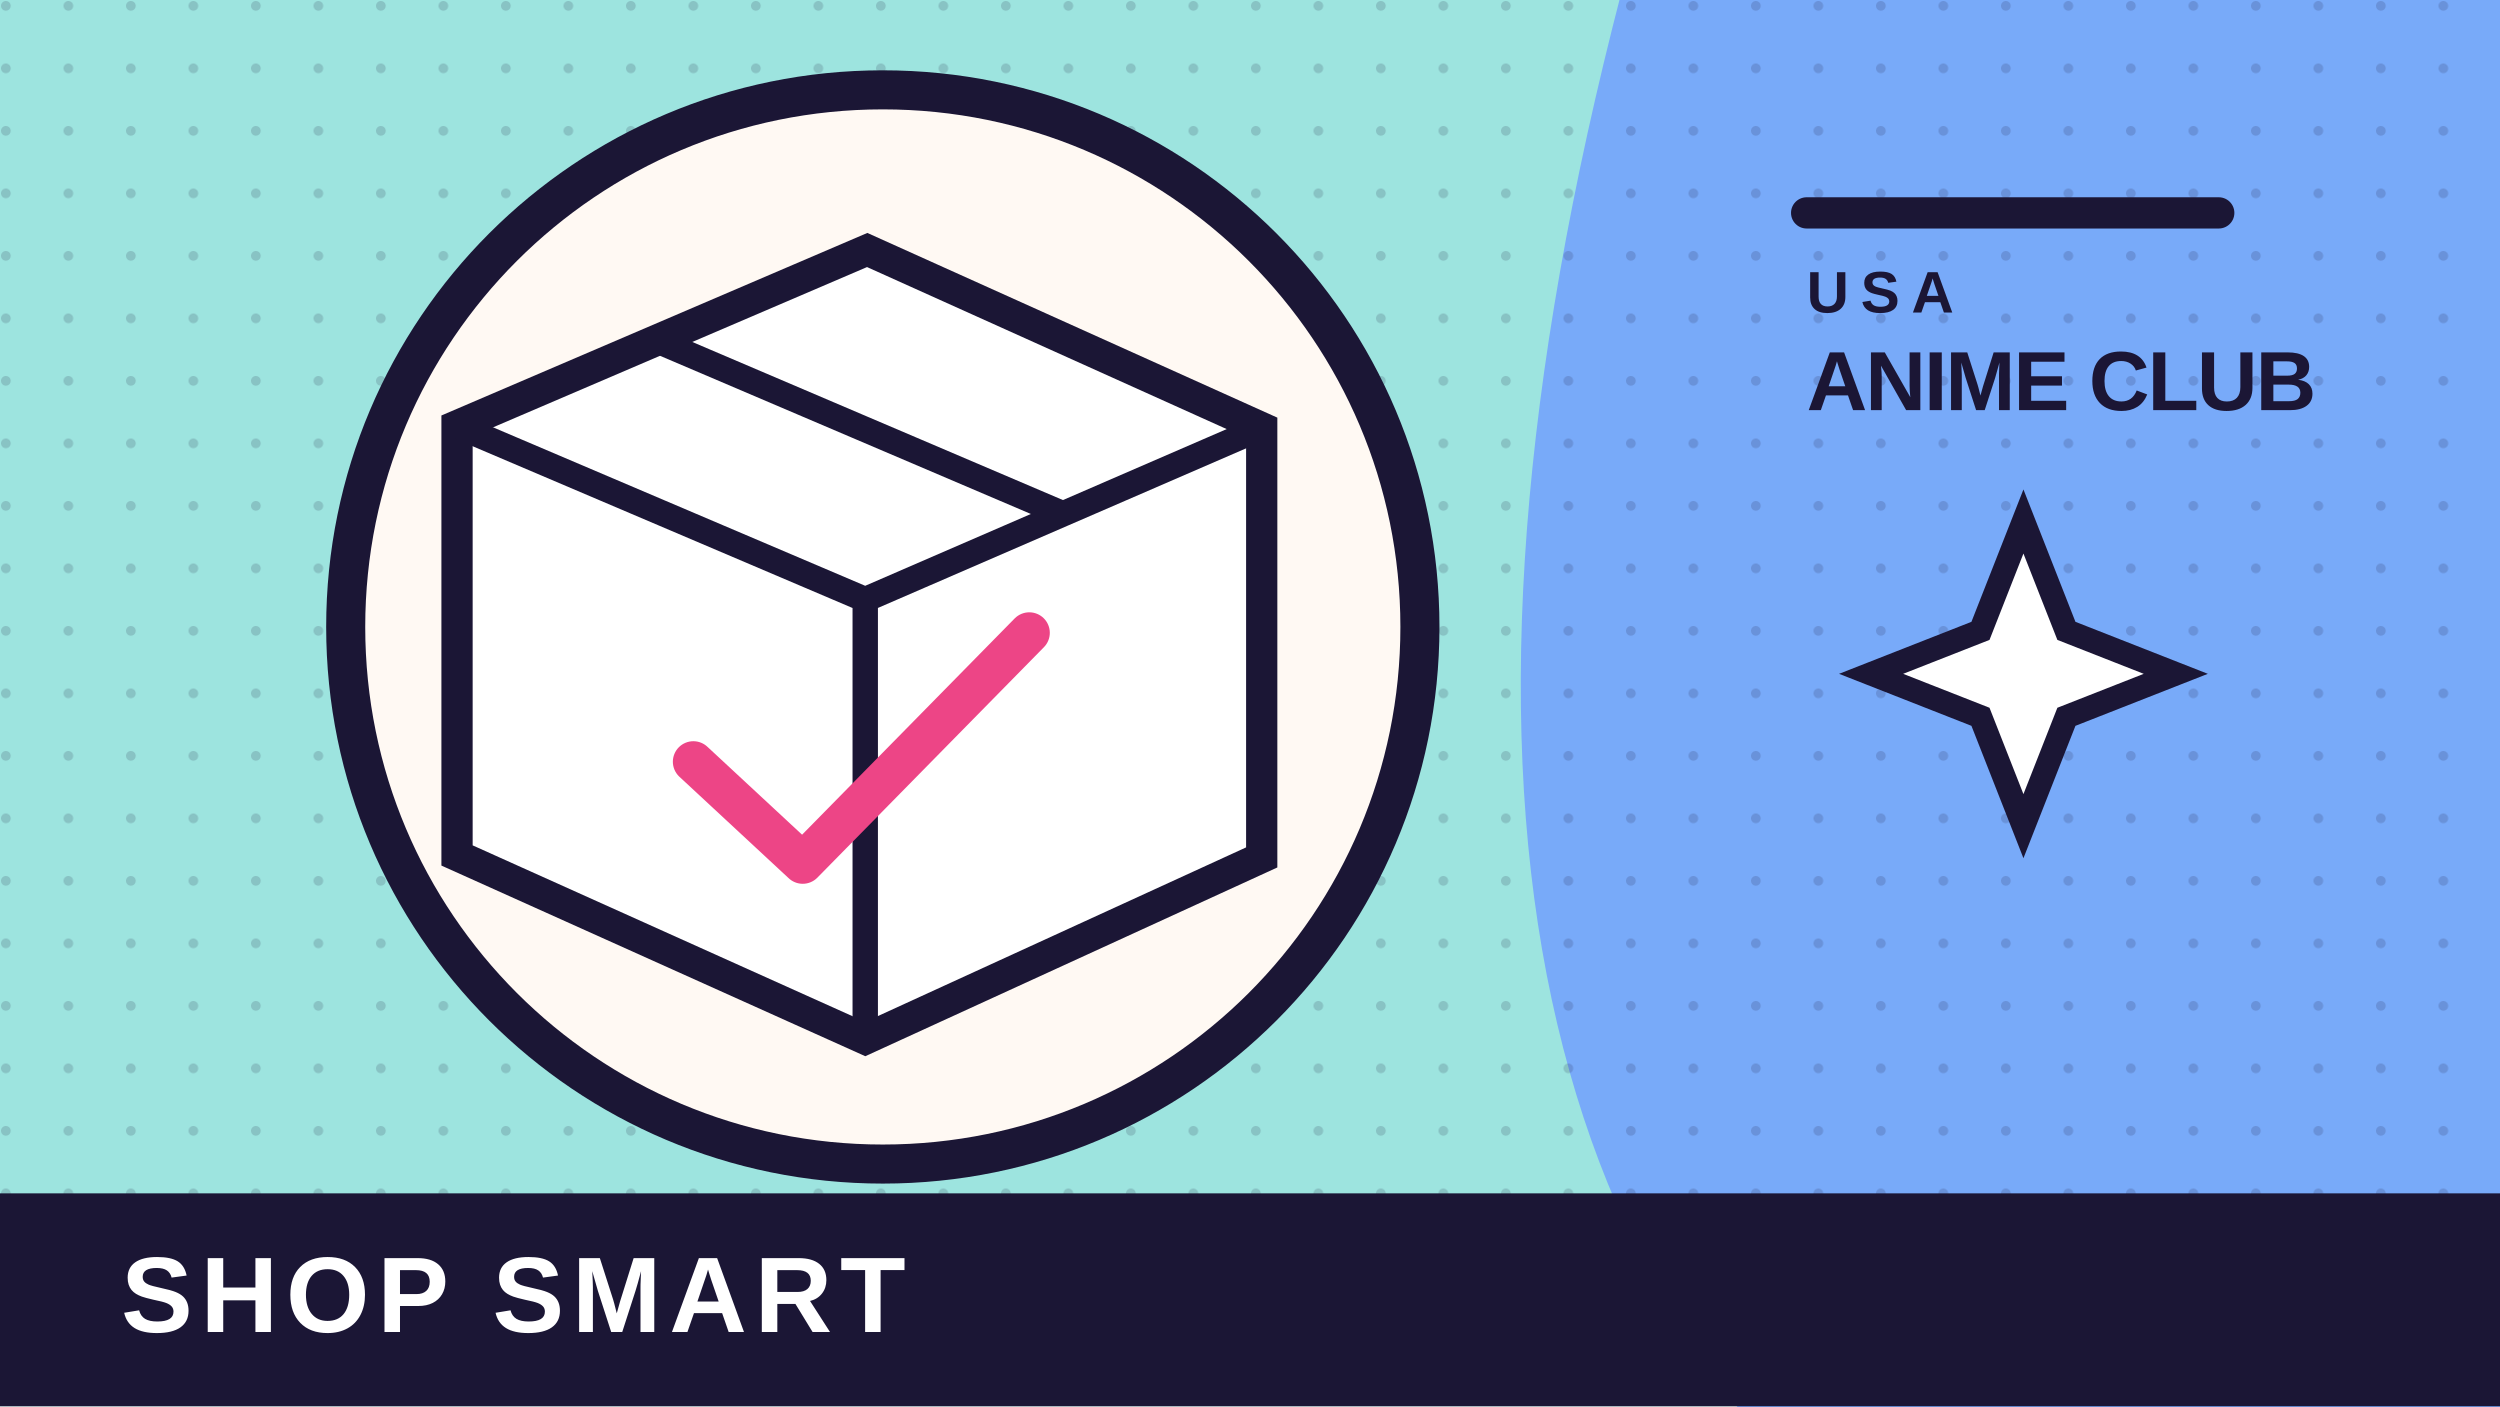
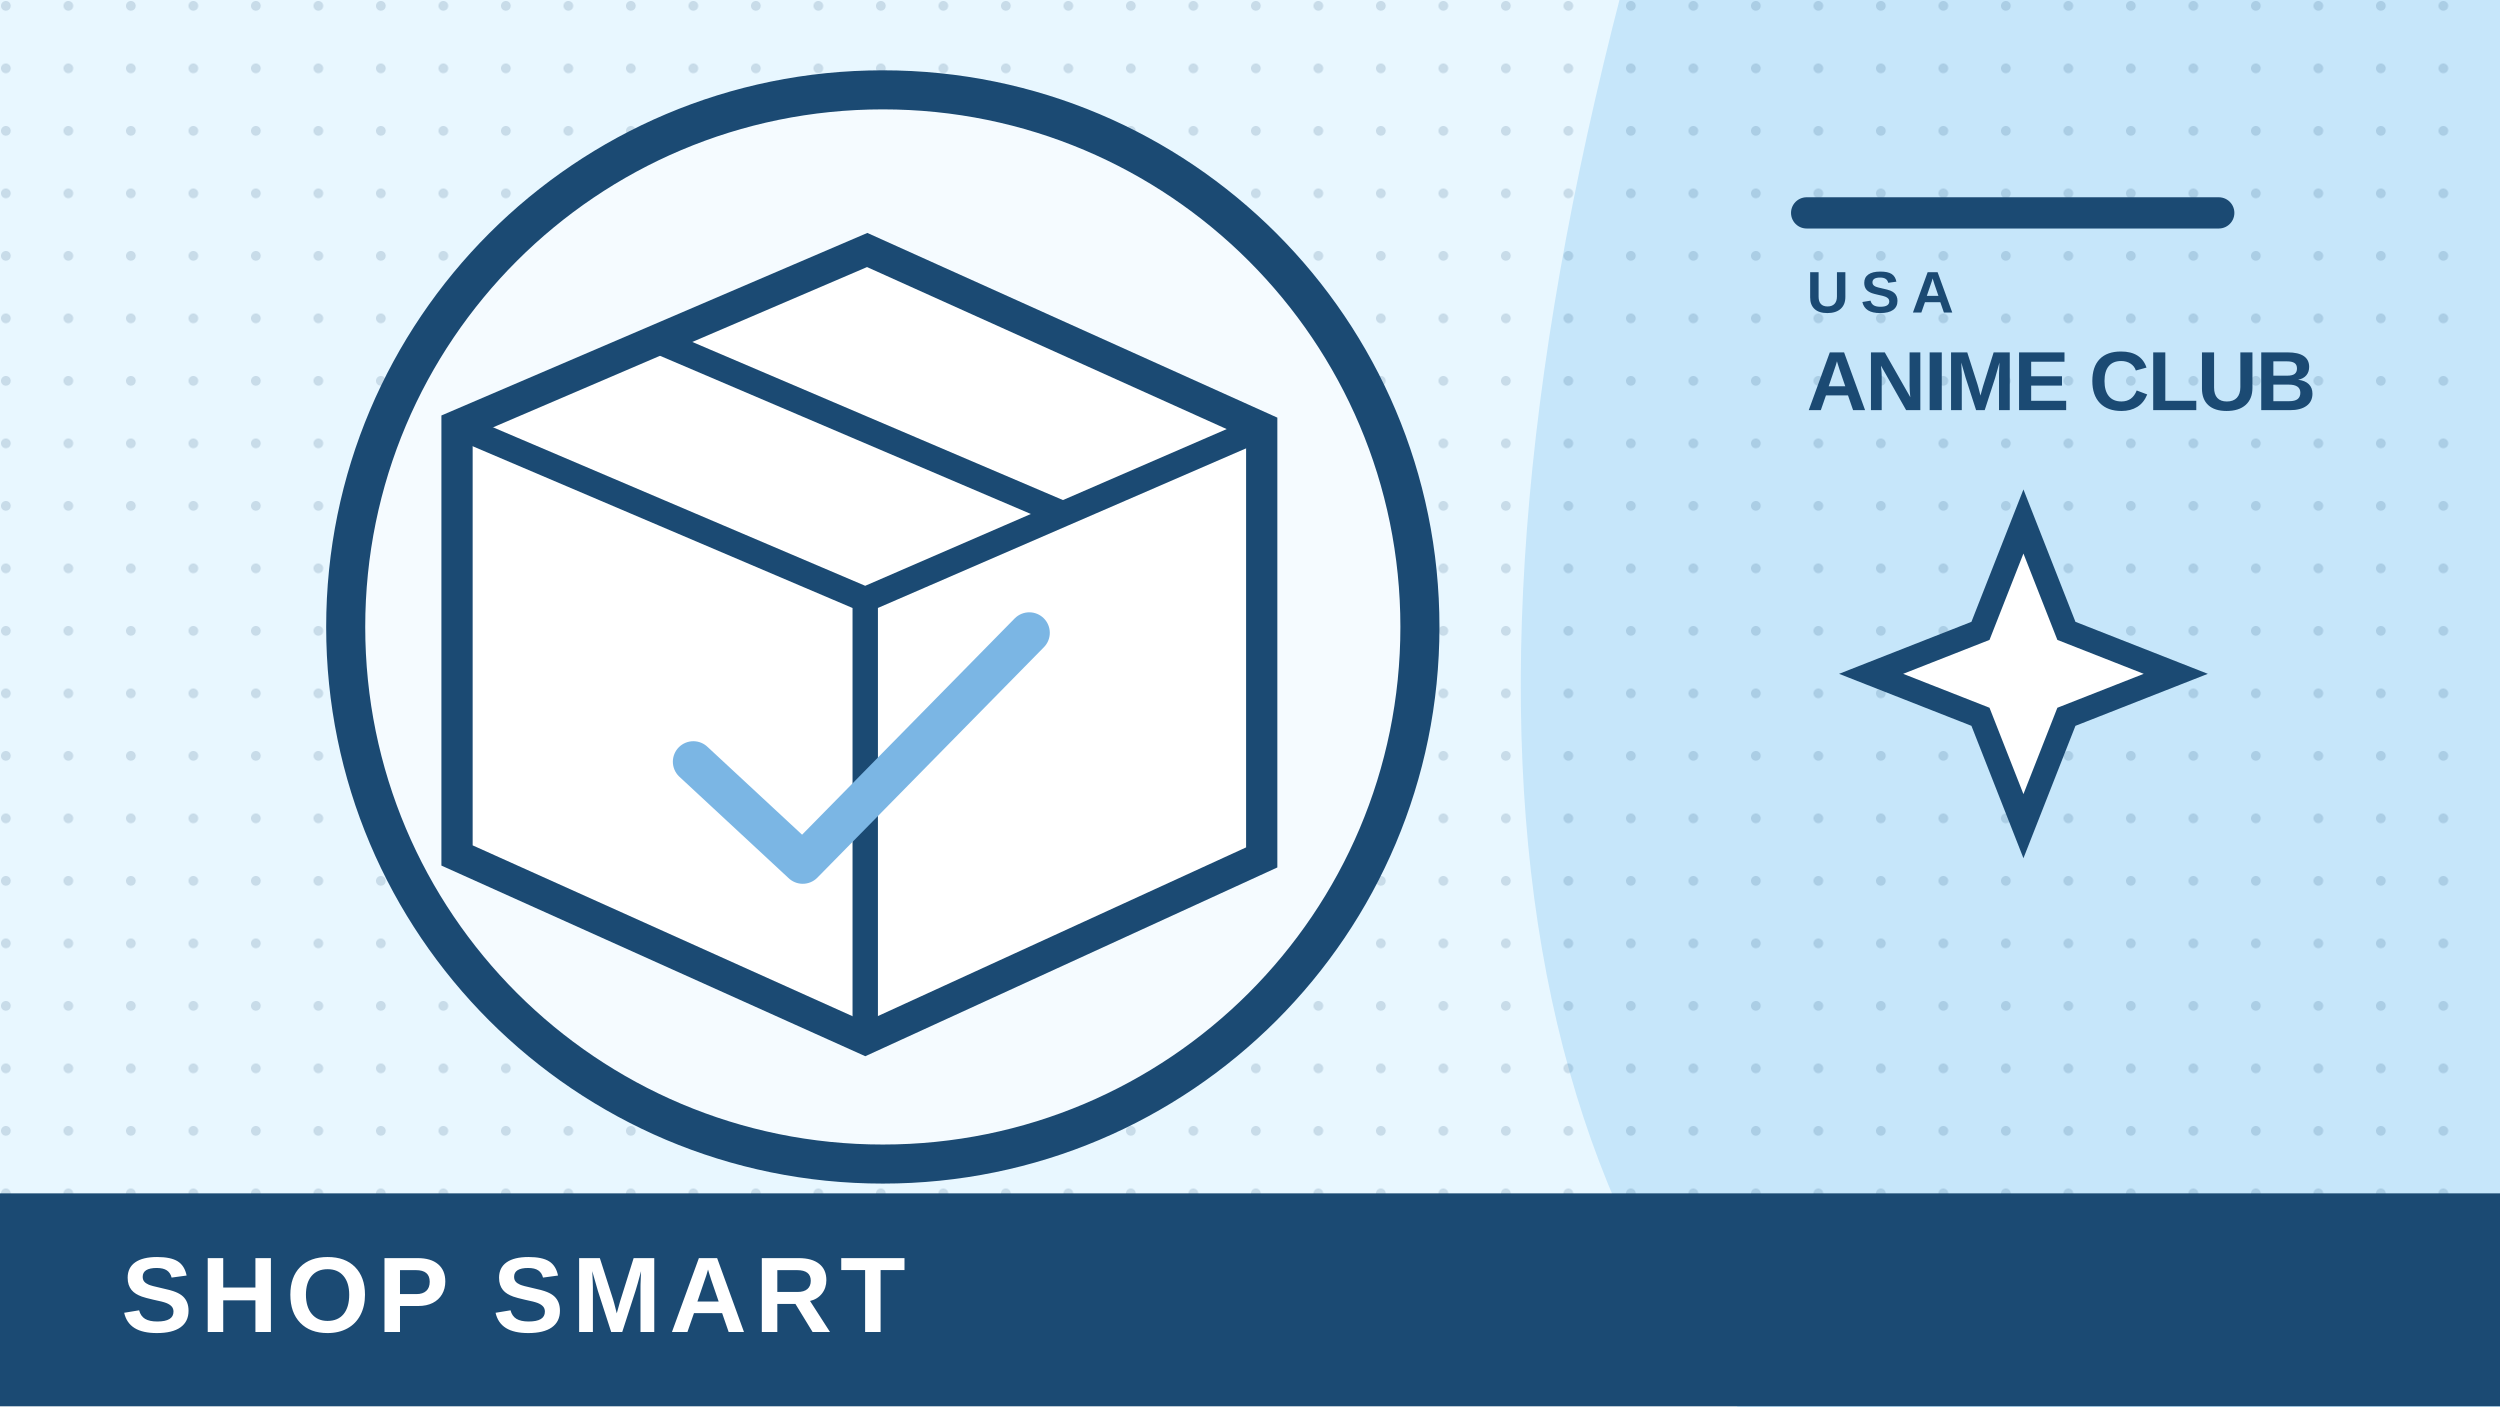
<svg xmlns="http://www.w3.org/2000/svg" viewBox="0 0 1280 720" role="img" aria-labelledby="t d">
  <defs>
    <pattern id="p" width="32" height="32" patternUnits="userSpaceOnUse">
-       <circle cx="3" cy="3" r="2.5" fill="#1b1635" opacity=".16" />
+       <circle cx="3" cy="3" r="2.5" fill="#1b4a73" opacity=".16" />
    </pattern>
  </defs>
-   <rect width="1280" height="720" fill="#9de4df" />
-   <path d="M870-140h590v900H925Q663 500 870-140Z" fill="#78aaf9" />
+   <rect width="1280" height="720" fill="#e8f7ff" />
+   <path d="M870-140h590v900H925Q663 500 870-140Z" fill="#c6e6fa" />
  <rect width="1280" height="720" fill="url(#p)" />
-   <circle cx="452" cy="321" r="275" fill="#fff9f3" stroke="#1b1635" stroke-width="20" />
+   <circle cx="452" cy="321" r="275" fill="#f5fbff" stroke="#1b4a73" stroke-width="20" />
  <g transform="translate(-8 0) scale(1.0)">
-     <path d="M242 218 452 128 654 219 654 439 451 532 242 438Z" fill="white" stroke="#1b1635" stroke-width="16" />
-     <path d="m242 218 209 89 203-88M451 307v225M341 173l211 90" fill="none" stroke="#1b1635" stroke-width="13" />
-     <path d="m363 390 56 52 116-118" fill="none" stroke="#ed4586" stroke-width="21" stroke-linecap="round" stroke-linejoin="round" />
+     <path d="M242 218 452 128 654 219 654 439 451 532 242 438Z" fill="white" stroke="#1b4a73" stroke-width="16" />
+     <path d="m242 218 209 89 203-88M451 307v225M341 173l211 90" fill="none" stroke="#1b4a73" stroke-width="13" />
+     <path d="m363 390 56 52 116-118" fill="none" stroke="#7bb6e4" stroke-width="21" stroke-linecap="round" stroke-linejoin="round" />
  </g>
-   <path d="M925 109h211" stroke="#1b1635" stroke-width="16" stroke-linecap="round" />
-   <text x="925" y="160" fill="#1b1635" font-family="Arial,sans-serif" font-size="30" font-weight="900" letter-spacing="6">USA</text>
-   <text x="925" y="210" fill="#1b1635" font-family="Arial,sans-serif" font-size="43" font-weight="900" letter-spacing="-1">ANIME CLUB</text>
-   <path d="m1036 267 22 56 56 22-56 22-22 56-22-56-56-22 56-22Z" fill="#fff" stroke="#1b1635" stroke-width="12" />
-   <rect y="611" width="1280" height="109" fill="#1b1635" />
+   <path d="M925 109h211" stroke="#1b4a73" stroke-width="16" stroke-linecap="round" />
+   <text x="925" y="160" fill="#1b4a73" font-family="Arial,sans-serif" font-size="30" font-weight="900" letter-spacing="6">USA</text>
+   <text x="925" y="210" fill="#1b4a73" font-family="Arial,sans-serif" font-size="43" font-weight="900" letter-spacing="-1">ANIME CLUB</text>
+   <path d="m1036 267 22 56 56 22-56 22-22 56-22-56-56-22 56-22Z" fill="#fff" stroke="#1b4a73" stroke-width="12" />
+   <rect y="611" width="1280" height="109" fill="#1b4a73" />
  <text x="62" y="682" font-family="Arial,sans-serif" font-size="55" font-weight="900" letter-spacing="4" fill="#fff">SHOP SMART</text>
</svg>
